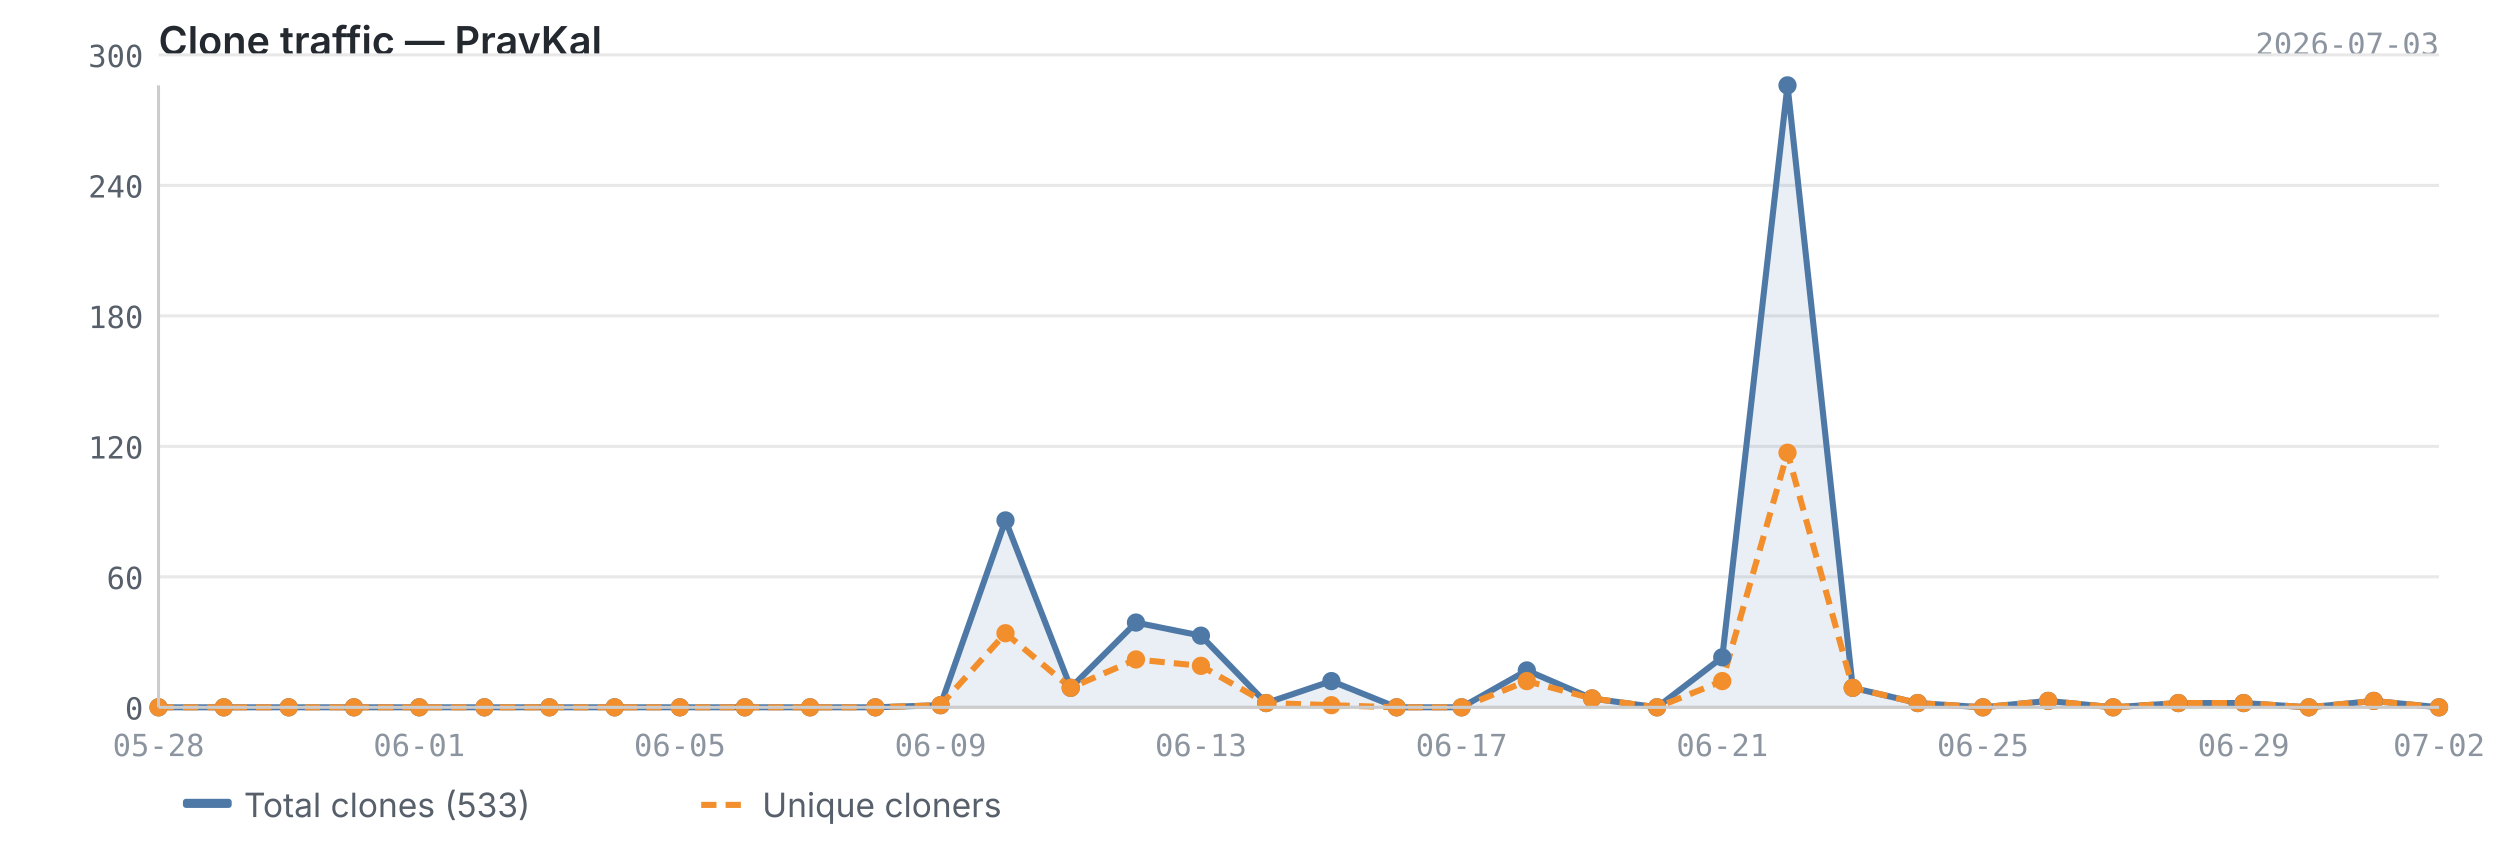
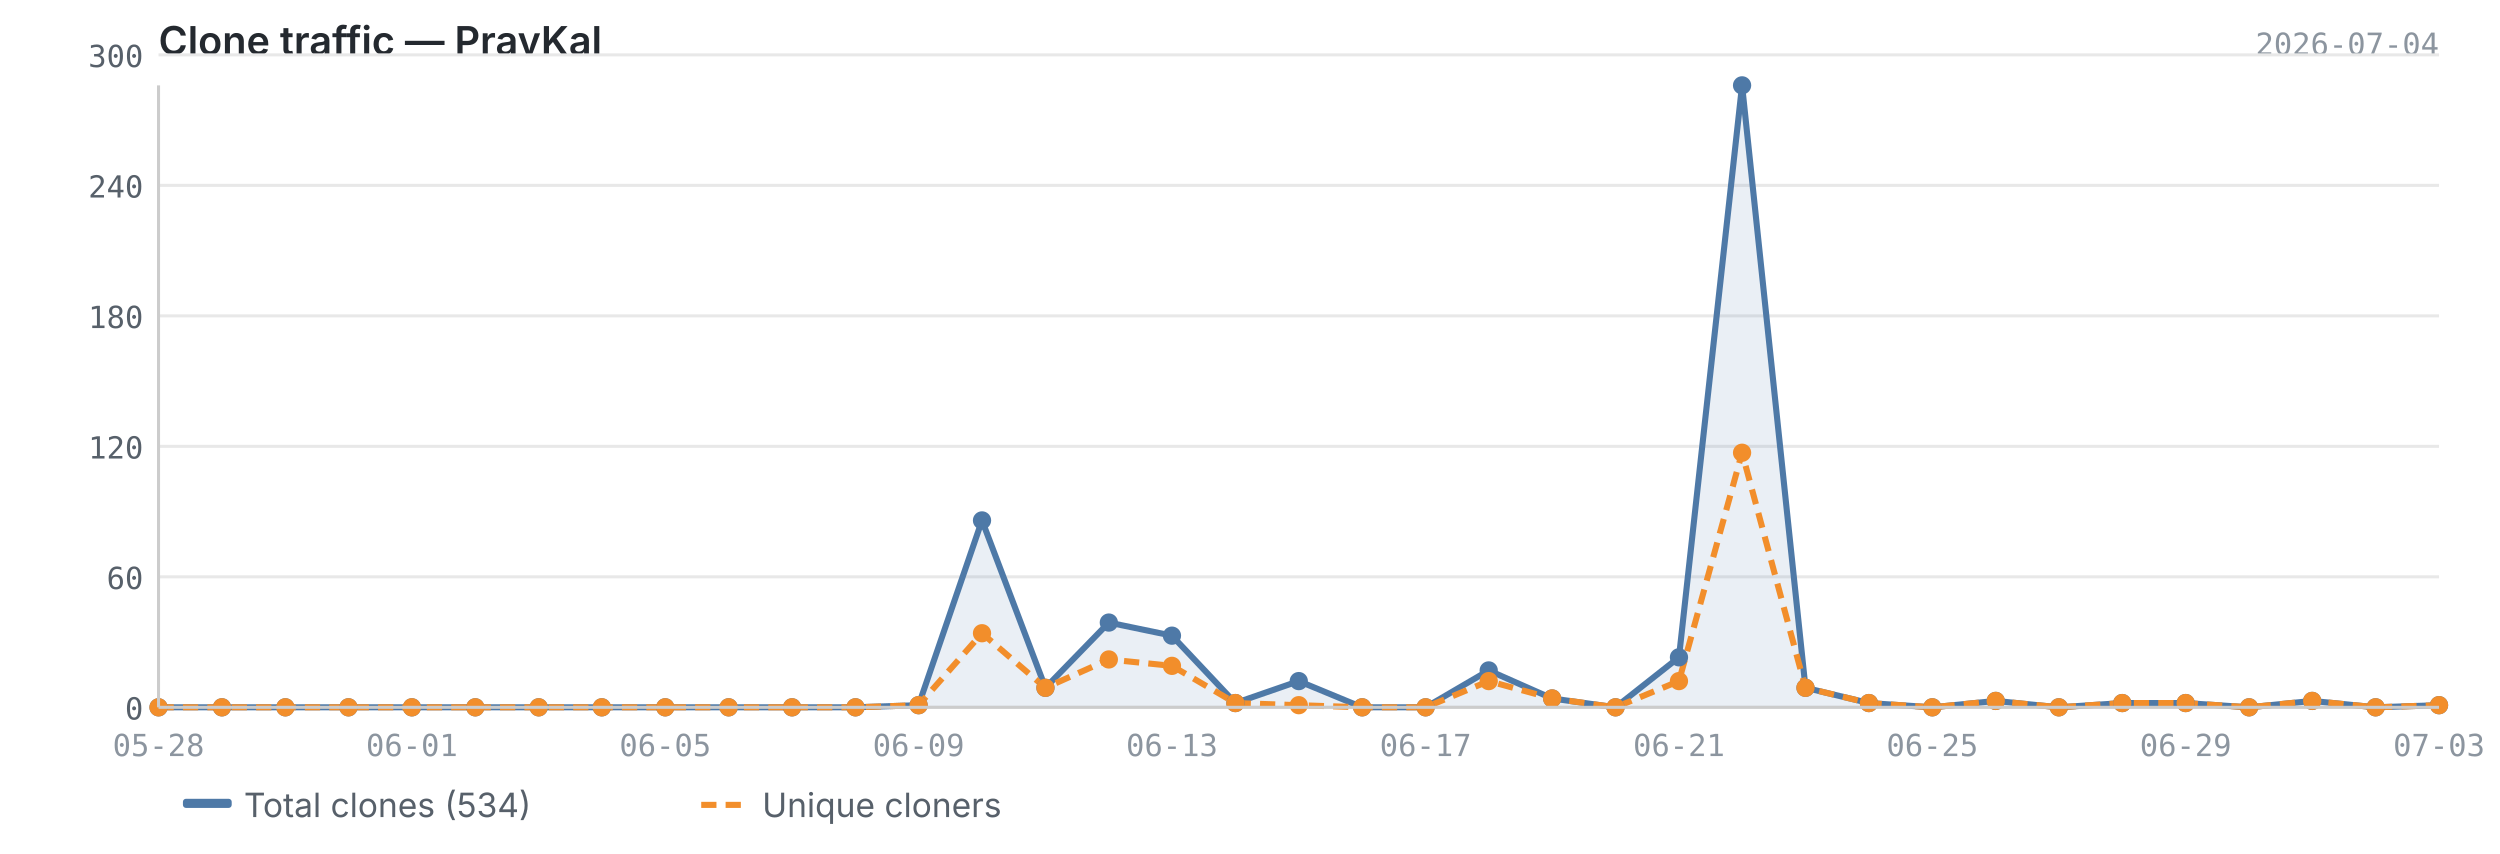
<svg xmlns="http://www.w3.org/2000/svg" viewBox="0 0 820 280" width="820" height="280">
  <text x="52" y="18" font-size="13" font-weight="600" fill="#24292f" font-family="-apple-system, BlinkMacSystemFont, 'Segoe UI', sans-serif">Clone traffic — PravKal</text>
-   <text x="800" y="18" font-size="10" fill="#8c959f" font-family="ui-monospace, SFMono-Regular, 'SF Mono', Menlo, monospace" text-anchor="end">2026-07-03</text>
+   <text x="800" y="18" font-size="10" fill="#8c959f" font-family="ui-monospace, SFMono-Regular, 'SF Mono', Menlo, monospace" text-anchor="end">2026-07-04</text>
  <line x1="52" y1="232.0" x2="800" y2="232.0" stroke="#e8e8e8" stroke-width="1" />
  <line x1="52" y1="189.2" x2="800" y2="189.2" stroke="#e8e8e8" stroke-width="1" />
  <line x1="52" y1="146.4" x2="800" y2="146.4" stroke="#e8e8e8" stroke-width="1" />
  <line x1="52" y1="103.6" x2="800" y2="103.6" stroke="#e8e8e8" stroke-width="1" />
  <line x1="52" y1="60.8" x2="800" y2="60.8" stroke="#e8e8e8" stroke-width="1" />
  <line x1="52" y1="18.0" x2="800" y2="18.0" stroke="#e8e8e8" stroke-width="1" />
-   <path d="M52.0,232.0 L52.0,232.0 L73.4,232.0 L94.7,232.0 L116.1,232.0 L137.5,232.0 L158.9,232.0 L180.2,232.0 L201.6,232.0 L223.0,232.0 L244.3,232.0 L265.7,232.0 L287.1,232.0 L308.5,231.3 L329.8,170.7 L351.2,225.6 L372.6,204.2 L393.9,208.5 L415.3,230.6 L436.7,223.4 L458.1,232.0 L479.4,232.0 L500.8,219.9 L522.2,229.1 L543.5,232.0 L564.9,215.6 L586.3,28.0 L607.7,225.6 L629.0,230.6 L650.4,232.0 L671.8,229.9 L693.1,232.0 L714.5,230.6 L735.9,230.6 L757.3,232.0 L778.6,229.9 L800.0,232.0 L800.0,232.0 L52.0,232.0Z" fill="#4e79a7" opacity="0.12" />
-   <polyline points="52.0,232.0 73.4,232.0 94.7,232.0 116.1,232.0 137.5,232.0 158.9,232.0 180.2,232.0 201.6,232.0 223.0,232.0 244.3,232.0 265.7,232.0 287.1,232.0 308.5,231.3 329.8,170.7 351.2,225.6 372.6,204.2 393.9,208.5 415.3,230.6 436.7,223.4 458.1,232.0 479.4,232.0 500.8,219.9 522.2,229.1 543.5,232.0 564.9,215.6 586.3,28.0 607.7,225.6 629.0,230.6 650.4,232.0 671.8,229.9 693.1,232.0 714.5,230.6 735.9,230.6 757.3,232.0 778.6,229.9 800.0,232.0" fill="none" stroke="#4e79a7" stroke-width="2" stroke-linejoin="round" />
-   <polyline points="52.0,232.0 73.4,232.0 94.7,232.0 116.1,232.0 137.5,232.0 158.9,232.0 180.2,232.0 201.6,232.0 223.0,232.0 244.3,232.0 265.7,232.0 287.1,232.0 308.5,231.3 329.8,207.7 351.2,225.6 372.6,216.3 393.9,218.4 415.3,230.6 436.7,231.3 458.1,232.0 479.4,232.0 500.8,223.4 522.2,229.1 543.5,232.0 564.9,223.4 586.3,148.5 607.7,225.6 629.0,230.6 650.4,232.0 671.8,229.9 693.1,232.0 714.5,230.6 735.9,230.6 757.3,232.0 778.6,229.9 800.0,232.0" fill="none" stroke="#f28e2b" stroke-width="2" stroke-linejoin="round" stroke-dasharray="5,3" />
+   <path d="M52.0,232.0 L52.0,232.0 L72.8,232.0 L93.6,232.0 L114.3,232.0 L135.1,232.0 L155.9,232.0 L176.7,232.0 L197.4,232.0 L218.2,232.0 L239.0,232.0 L259.8,232.0 L280.6,232.0 L301.3,231.3 L322.1,170.7 L342.9,225.6 L363.7,204.2 L384.4,208.5 L405.2,230.6 L426.0,223.4 L446.8,232.0 L467.6,232.0 L488.3,219.9 L509.1,229.1 L529.9,232.0 L550.7,215.6 L571.4,28.0 L592.2,225.6 L613.0,230.6 L633.8,232.0 L654.6,229.9 L675.3,232.0 L696.1,230.6 L716.9,230.6 L737.7,232.0 L758.4,229.9 L779.2,232.0 L800.0,231.3 L800.0,232.0 L52.0,232.0Z" fill="#4e79a7" opacity="0.12" />
+   <polyline points="52.0,232.0 72.8,232.0 93.6,232.0 114.3,232.0 135.1,232.0 155.9,232.0 176.7,232.0 197.4,232.0 218.2,232.0 239.0,232.0 259.8,232.0 280.6,232.0 301.3,231.3 322.1,170.7 342.9,225.6 363.7,204.2 384.4,208.5 405.2,230.6 426.0,223.4 446.8,232.0 467.6,232.0 488.3,219.9 509.1,229.1 529.9,232.0 550.7,215.6 571.4,28.0 592.2,225.6 613.0,230.6 633.8,232.0 654.6,229.9 675.3,232.0 696.1,230.6 716.9,230.6 737.7,232.0 758.4,229.9 779.2,232.0 800.0,231.3" fill="none" stroke="#4e79a7" stroke-width="2" stroke-linejoin="round" />
+   <polyline points="52.0,232.0 72.8,232.0 93.6,232.0 114.3,232.0 135.1,232.0 155.9,232.0 176.7,232.0 197.4,232.0 218.2,232.0 239.0,232.0 259.8,232.0 280.6,232.0 301.3,231.3 322.1,207.7 342.9,225.6 363.7,216.3 384.4,218.4 405.2,230.6 426.0,231.3 446.8,232.0 467.6,232.0 488.3,223.4 509.1,229.1 529.9,232.0 550.7,223.4 571.4,148.5 592.2,225.6 613.0,230.6 633.8,232.0 654.6,229.9 675.3,232.0 696.1,230.6 716.9,230.6 737.7,232.0 758.4,229.9 779.2,232.0 800.0,231.3" fill="none" stroke="#f28e2b" stroke-width="2" stroke-linejoin="round" stroke-dasharray="5,3" />
  <circle cx="52.0" cy="232.0" r="3" fill="#4e79a7" />
-   <circle cx="73.4" cy="232.0" r="3" fill="#4e79a7" />
-   <circle cx="94.7" cy="232.0" r="3" fill="#4e79a7" />
-   <circle cx="116.1" cy="232.0" r="3" fill="#4e79a7" />
-   <circle cx="137.5" cy="232.0" r="3" fill="#4e79a7" />
-   <circle cx="158.9" cy="232.0" r="3" fill="#4e79a7" />
-   <circle cx="180.2" cy="232.0" r="3" fill="#4e79a7" />
-   <circle cx="201.6" cy="232.0" r="3" fill="#4e79a7" />
-   <circle cx="223.0" cy="232.0" r="3" fill="#4e79a7" />
-   <circle cx="244.3" cy="232.0" r="3" fill="#4e79a7" />
-   <circle cx="265.7" cy="232.0" r="3" fill="#4e79a7" />
-   <circle cx="287.1" cy="232.0" r="3" fill="#4e79a7" />
-   <circle cx="308.5" cy="231.3" r="3" fill="#4e79a7" />
-   <circle cx="329.8" cy="170.7" r="3" fill="#4e79a7" />
-   <circle cx="351.2" cy="225.6" r="3" fill="#4e79a7" />
-   <circle cx="372.6" cy="204.2" r="3" fill="#4e79a7" />
-   <circle cx="393.9" cy="208.5" r="3" fill="#4e79a7" />
-   <circle cx="415.3" cy="230.6" r="3" fill="#4e79a7" />
-   <circle cx="436.7" cy="223.4" r="3" fill="#4e79a7" />
-   <circle cx="458.1" cy="232.0" r="3" fill="#4e79a7" />
-   <circle cx="479.4" cy="232.0" r="3" fill="#4e79a7" />
-   <circle cx="500.8" cy="219.9" r="3" fill="#4e79a7" />
-   <circle cx="522.2" cy="229.1" r="3" fill="#4e79a7" />
-   <circle cx="543.5" cy="232.0" r="3" fill="#4e79a7" />
-   <circle cx="564.9" cy="215.6" r="3" fill="#4e79a7" />
-   <circle cx="586.3" cy="28.0" r="3" fill="#4e79a7" />
-   <circle cx="607.7" cy="225.6" r="3" fill="#4e79a7" />
-   <circle cx="629.0" cy="230.6" r="3" fill="#4e79a7" />
-   <circle cx="650.4" cy="232.0" r="3" fill="#4e79a7" />
-   <circle cx="671.8" cy="229.9" r="3" fill="#4e79a7" />
-   <circle cx="693.1" cy="232.0" r="3" fill="#4e79a7" />
-   <circle cx="714.5" cy="230.6" r="3" fill="#4e79a7" />
-   <circle cx="735.9" cy="230.6" r="3" fill="#4e79a7" />
-   <circle cx="757.3" cy="232.0" r="3" fill="#4e79a7" />
-   <circle cx="778.6" cy="229.9" r="3" fill="#4e79a7" />
-   <circle cx="800.0" cy="232.0" r="3" fill="#4e79a7" />
+   <circle cx="72.8" cy="232.0" r="3" fill="#4e79a7" />
+   <circle cx="93.6" cy="232.0" r="3" fill="#4e79a7" />
+   <circle cx="114.3" cy="232.0" r="3" fill="#4e79a7" />
+   <circle cx="135.1" cy="232.0" r="3" fill="#4e79a7" />
+   <circle cx="155.9" cy="232.0" r="3" fill="#4e79a7" />
+   <circle cx="176.7" cy="232.0" r="3" fill="#4e79a7" />
+   <circle cx="197.4" cy="232.0" r="3" fill="#4e79a7" />
+   <circle cx="218.2" cy="232.0" r="3" fill="#4e79a7" />
+   <circle cx="239.0" cy="232.0" r="3" fill="#4e79a7" />
+   <circle cx="259.8" cy="232.0" r="3" fill="#4e79a7" />
+   <circle cx="280.6" cy="232.0" r="3" fill="#4e79a7" />
+   <circle cx="301.3" cy="231.3" r="3" fill="#4e79a7" />
+   <circle cx="322.1" cy="170.7" r="3" fill="#4e79a7" />
+   <circle cx="342.9" cy="225.6" r="3" fill="#4e79a7" />
+   <circle cx="363.7" cy="204.2" r="3" fill="#4e79a7" />
+   <circle cx="384.4" cy="208.5" r="3" fill="#4e79a7" />
+   <circle cx="405.2" cy="230.6" r="3" fill="#4e79a7" />
+   <circle cx="426.0" cy="223.4" r="3" fill="#4e79a7" />
+   <circle cx="446.8" cy="232.0" r="3" fill="#4e79a7" />
+   <circle cx="467.6" cy="232.0" r="3" fill="#4e79a7" />
+   <circle cx="488.3" cy="219.9" r="3" fill="#4e79a7" />
+   <circle cx="509.1" cy="229.1" r="3" fill="#4e79a7" />
+   <circle cx="529.9" cy="232.0" r="3" fill="#4e79a7" />
+   <circle cx="550.7" cy="215.6" r="3" fill="#4e79a7" />
+   <circle cx="571.4" cy="28.0" r="3" fill="#4e79a7" />
+   <circle cx="592.2" cy="225.6" r="3" fill="#4e79a7" />
+   <circle cx="613.0" cy="230.6" r="3" fill="#4e79a7" />
+   <circle cx="633.8" cy="232.0" r="3" fill="#4e79a7" />
+   <circle cx="654.6" cy="229.9" r="3" fill="#4e79a7" />
+   <circle cx="675.3" cy="232.0" r="3" fill="#4e79a7" />
+   <circle cx="696.1" cy="230.6" r="3" fill="#4e79a7" />
+   <circle cx="716.9" cy="230.6" r="3" fill="#4e79a7" />
+   <circle cx="737.7" cy="232.0" r="3" fill="#4e79a7" />
+   <circle cx="758.4" cy="229.9" r="3" fill="#4e79a7" />
+   <circle cx="779.2" cy="232.0" r="3" fill="#4e79a7" />
+   <circle cx="800.0" cy="231.3" r="3" fill="#4e79a7" />
  <circle cx="52.0" cy="232.0" r="3" fill="#f28e2b" />
-   <circle cx="73.4" cy="232.0" r="3" fill="#f28e2b" />
-   <circle cx="94.7" cy="232.0" r="3" fill="#f28e2b" />
-   <circle cx="116.1" cy="232.0" r="3" fill="#f28e2b" />
-   <circle cx="137.5" cy="232.0" r="3" fill="#f28e2b" />
-   <circle cx="158.9" cy="232.0" r="3" fill="#f28e2b" />
-   <circle cx="180.2" cy="232.0" r="3" fill="#f28e2b" />
-   <circle cx="201.6" cy="232.0" r="3" fill="#f28e2b" />
-   <circle cx="223.0" cy="232.0" r="3" fill="#f28e2b" />
-   <circle cx="244.3" cy="232.0" r="3" fill="#f28e2b" />
-   <circle cx="265.7" cy="232.0" r="3" fill="#f28e2b" />
-   <circle cx="287.1" cy="232.0" r="3" fill="#f28e2b" />
-   <circle cx="308.5" cy="231.3" r="3" fill="#f28e2b" />
-   <circle cx="329.8" cy="207.7" r="3" fill="#f28e2b" />
-   <circle cx="351.2" cy="225.6" r="3" fill="#f28e2b" />
-   <circle cx="372.6" cy="216.3" r="3" fill="#f28e2b" />
-   <circle cx="393.9" cy="218.4" r="3" fill="#f28e2b" />
-   <circle cx="415.3" cy="230.6" r="3" fill="#f28e2b" />
-   <circle cx="436.7" cy="231.3" r="3" fill="#f28e2b" />
-   <circle cx="458.1" cy="232.0" r="3" fill="#f28e2b" />
-   <circle cx="479.4" cy="232.0" r="3" fill="#f28e2b" />
-   <circle cx="500.8" cy="223.4" r="3" fill="#f28e2b" />
-   <circle cx="522.2" cy="229.1" r="3" fill="#f28e2b" />
-   <circle cx="543.5" cy="232.0" r="3" fill="#f28e2b" />
-   <circle cx="564.9" cy="223.4" r="3" fill="#f28e2b" />
-   <circle cx="586.3" cy="148.5" r="3" fill="#f28e2b" />
-   <circle cx="607.7" cy="225.6" r="3" fill="#f28e2b" />
-   <circle cx="629.0" cy="230.6" r="3" fill="#f28e2b" />
-   <circle cx="650.4" cy="232.0" r="3" fill="#f28e2b" />
-   <circle cx="671.8" cy="229.9" r="3" fill="#f28e2b" />
-   <circle cx="693.1" cy="232.0" r="3" fill="#f28e2b" />
-   <circle cx="714.5" cy="230.6" r="3" fill="#f28e2b" />
-   <circle cx="735.9" cy="230.6" r="3" fill="#f28e2b" />
-   <circle cx="757.3" cy="232.0" r="3" fill="#f28e2b" />
-   <circle cx="778.6" cy="229.9" r="3" fill="#f28e2b" />
-   <circle cx="800.0" cy="232.0" r="3" fill="#f28e2b" />
+   <circle cx="72.8" cy="232.0" r="3" fill="#f28e2b" />
+   <circle cx="93.6" cy="232.0" r="3" fill="#f28e2b" />
+   <circle cx="114.3" cy="232.0" r="3" fill="#f28e2b" />
+   <circle cx="135.1" cy="232.0" r="3" fill="#f28e2b" />
+   <circle cx="155.9" cy="232.0" r="3" fill="#f28e2b" />
+   <circle cx="176.7" cy="232.0" r="3" fill="#f28e2b" />
+   <circle cx="197.4" cy="232.0" r="3" fill="#f28e2b" />
+   <circle cx="218.2" cy="232.0" r="3" fill="#f28e2b" />
+   <circle cx="239.0" cy="232.0" r="3" fill="#f28e2b" />
+   <circle cx="259.8" cy="232.0" r="3" fill="#f28e2b" />
+   <circle cx="280.6" cy="232.0" r="3" fill="#f28e2b" />
+   <circle cx="301.3" cy="231.3" r="3" fill="#f28e2b" />
+   <circle cx="322.1" cy="207.7" r="3" fill="#f28e2b" />
+   <circle cx="342.9" cy="225.6" r="3" fill="#f28e2b" />
+   <circle cx="363.7" cy="216.3" r="3" fill="#f28e2b" />
+   <circle cx="384.4" cy="218.4" r="3" fill="#f28e2b" />
+   <circle cx="405.2" cy="230.6" r="3" fill="#f28e2b" />
+   <circle cx="426.0" cy="231.3" r="3" fill="#f28e2b" />
+   <circle cx="446.8" cy="232.0" r="3" fill="#f28e2b" />
+   <circle cx="467.6" cy="232.0" r="3" fill="#f28e2b" />
+   <circle cx="488.3" cy="223.4" r="3" fill="#f28e2b" />
+   <circle cx="509.1" cy="229.1" r="3" fill="#f28e2b" />
+   <circle cx="529.9" cy="232.0" r="3" fill="#f28e2b" />
+   <circle cx="550.7" cy="223.4" r="3" fill="#f28e2b" />
+   <circle cx="571.4" cy="148.5" r="3" fill="#f28e2b" />
+   <circle cx="592.2" cy="225.6" r="3" fill="#f28e2b" />
+   <circle cx="613.0" cy="230.6" r="3" fill="#f28e2b" />
+   <circle cx="633.8" cy="232.0" r="3" fill="#f28e2b" />
+   <circle cx="654.6" cy="229.9" r="3" fill="#f28e2b" />
+   <circle cx="675.3" cy="232.0" r="3" fill="#f28e2b" />
+   <circle cx="696.1" cy="230.6" r="3" fill="#f28e2b" />
+   <circle cx="716.9" cy="230.6" r="3" fill="#f28e2b" />
+   <circle cx="737.7" cy="232.0" r="3" fill="#f28e2b" />
+   <circle cx="758.4" cy="229.9" r="3" fill="#f28e2b" />
+   <circle cx="779.2" cy="232.0" r="3" fill="#f28e2b" />
+   <circle cx="800.0" cy="231.3" r="3" fill="#f28e2b" />
  <line x1="52" y1="28" x2="52" y2="232" stroke="#cccccc" stroke-width="1" />
  <line x1="52" y1="232" x2="800" y2="232" stroke="#cccccc" stroke-width="1" />
  <text x="47" y="236.0" text-anchor="end" font-size="10" fill="#57606a" font-family="ui-monospace, SFMono-Regular, 'SF Mono', Menlo, monospace">0</text>
  <text x="47" y="193.2" text-anchor="end" font-size="10" fill="#57606a" font-family="ui-monospace, SFMono-Regular, 'SF Mono', Menlo, monospace">60</text>
  <text x="47" y="150.4" text-anchor="end" font-size="10" fill="#57606a" font-family="ui-monospace, SFMono-Regular, 'SF Mono', Menlo, monospace">120</text>
  <text x="47" y="107.6" text-anchor="end" font-size="10" fill="#57606a" font-family="ui-monospace, SFMono-Regular, 'SF Mono', Menlo, monospace">180</text>
  <text x="47" y="64.8" text-anchor="end" font-size="10" fill="#57606a" font-family="ui-monospace, SFMono-Regular, 'SF Mono', Menlo, monospace">240</text>
  <text x="47" y="22.0" text-anchor="end" font-size="10" fill="#57606a" font-family="ui-monospace, SFMono-Regular, 'SF Mono', Menlo, monospace">300</text>
  <text x="52.0" y="248" text-anchor="middle" font-size="10" fill="#8c959f" font-family="ui-monospace, SFMono-Regular, 'SF Mono', Menlo, monospace">05-28</text>
-   <text x="735.9" y="248" text-anchor="middle" font-size="10" fill="#8c959f" font-family="ui-monospace, SFMono-Regular, 'SF Mono', Menlo, monospace">06-29</text>
-   <text x="800.0" y="248" text-anchor="middle" font-size="10" fill="#8c959f" font-family="ui-monospace, SFMono-Regular, 'SF Mono', Menlo, monospace">07-02</text>
-   <text x="137.5" y="248" text-anchor="middle" font-size="10" fill="#8c959f" font-family="ui-monospace, SFMono-Regular, 'SF Mono', Menlo, monospace">06-01</text>
-   <text x="223.0" y="248" text-anchor="middle" font-size="10" fill="#8c959f" font-family="ui-monospace, SFMono-Regular, 'SF Mono', Menlo, monospace">06-05</text>
-   <text x="308.5" y="248" text-anchor="middle" font-size="10" fill="#8c959f" font-family="ui-monospace, SFMono-Regular, 'SF Mono', Menlo, monospace">06-09</text>
-   <text x="393.9" y="248" text-anchor="middle" font-size="10" fill="#8c959f" font-family="ui-monospace, SFMono-Regular, 'SF Mono', Menlo, monospace">06-13</text>
-   <text x="479.4" y="248" text-anchor="middle" font-size="10" fill="#8c959f" font-family="ui-monospace, SFMono-Regular, 'SF Mono', Menlo, monospace">06-17</text>
-   <text x="564.9" y="248" text-anchor="middle" font-size="10" fill="#8c959f" font-family="ui-monospace, SFMono-Regular, 'SF Mono', Menlo, monospace">06-21</text>
-   <text x="650.4" y="248" text-anchor="middle" font-size="10" fill="#8c959f" font-family="ui-monospace, SFMono-Regular, 'SF Mono', Menlo, monospace">06-25</text>
+   <text x="716.9" y="248" text-anchor="middle" font-size="10" fill="#8c959f" font-family="ui-monospace, SFMono-Regular, 'SF Mono', Menlo, monospace">06-29</text>
+   <text x="135.1" y="248" text-anchor="middle" font-size="10" fill="#8c959f" font-family="ui-monospace, SFMono-Regular, 'SF Mono', Menlo, monospace">06-01</text>
+   <text x="800.0" y="248" text-anchor="middle" font-size="10" fill="#8c959f" font-family="ui-monospace, SFMono-Regular, 'SF Mono', Menlo, monospace">07-03</text>
+   <text x="218.2" y="248" text-anchor="middle" font-size="10" fill="#8c959f" font-family="ui-monospace, SFMono-Regular, 'SF Mono', Menlo, monospace">06-05</text>
+   <text x="301.3" y="248" text-anchor="middle" font-size="10" fill="#8c959f" font-family="ui-monospace, SFMono-Regular, 'SF Mono', Menlo, monospace">06-09</text>
+   <text x="384.4" y="248" text-anchor="middle" font-size="10" fill="#8c959f" font-family="ui-monospace, SFMono-Regular, 'SF Mono', Menlo, monospace">06-13</text>
+   <text x="467.6" y="248" text-anchor="middle" font-size="10" fill="#8c959f" font-family="ui-monospace, SFMono-Regular, 'SF Mono', Menlo, monospace">06-17</text>
+   <text x="550.7" y="248" text-anchor="middle" font-size="10" fill="#8c959f" font-family="ui-monospace, SFMono-Regular, 'SF Mono', Menlo, monospace">06-21</text>
+   <text x="633.8" y="248" text-anchor="middle" font-size="10" fill="#8c959f" font-family="ui-monospace, SFMono-Regular, 'SF Mono', Menlo, monospace">06-25</text>
  <rect x="60" y="262" width="16" height="3" fill="#4e79a7" rx="1" />
-   <text x="80" y="268" font-size="11" fill="#57606a" font-family="-apple-system, BlinkMacSystemFont, 'Segoe UI', sans-serif">Total clones (533)</text>
+   <text x="80" y="268" font-size="11" fill="#57606a" font-family="-apple-system, BlinkMacSystemFont, 'Segoe UI', sans-serif">Total clones (534)</text>
  <line x1="230" y1="264" x2="246" y2="264" stroke="#f28e2b" stroke-width="2" stroke-dasharray="5,3" />
  <text x="250" y="268" font-size="11" fill="#57606a" font-family="-apple-system, BlinkMacSystemFont, 'Segoe UI', sans-serif">Unique cloners</text>
</svg>
